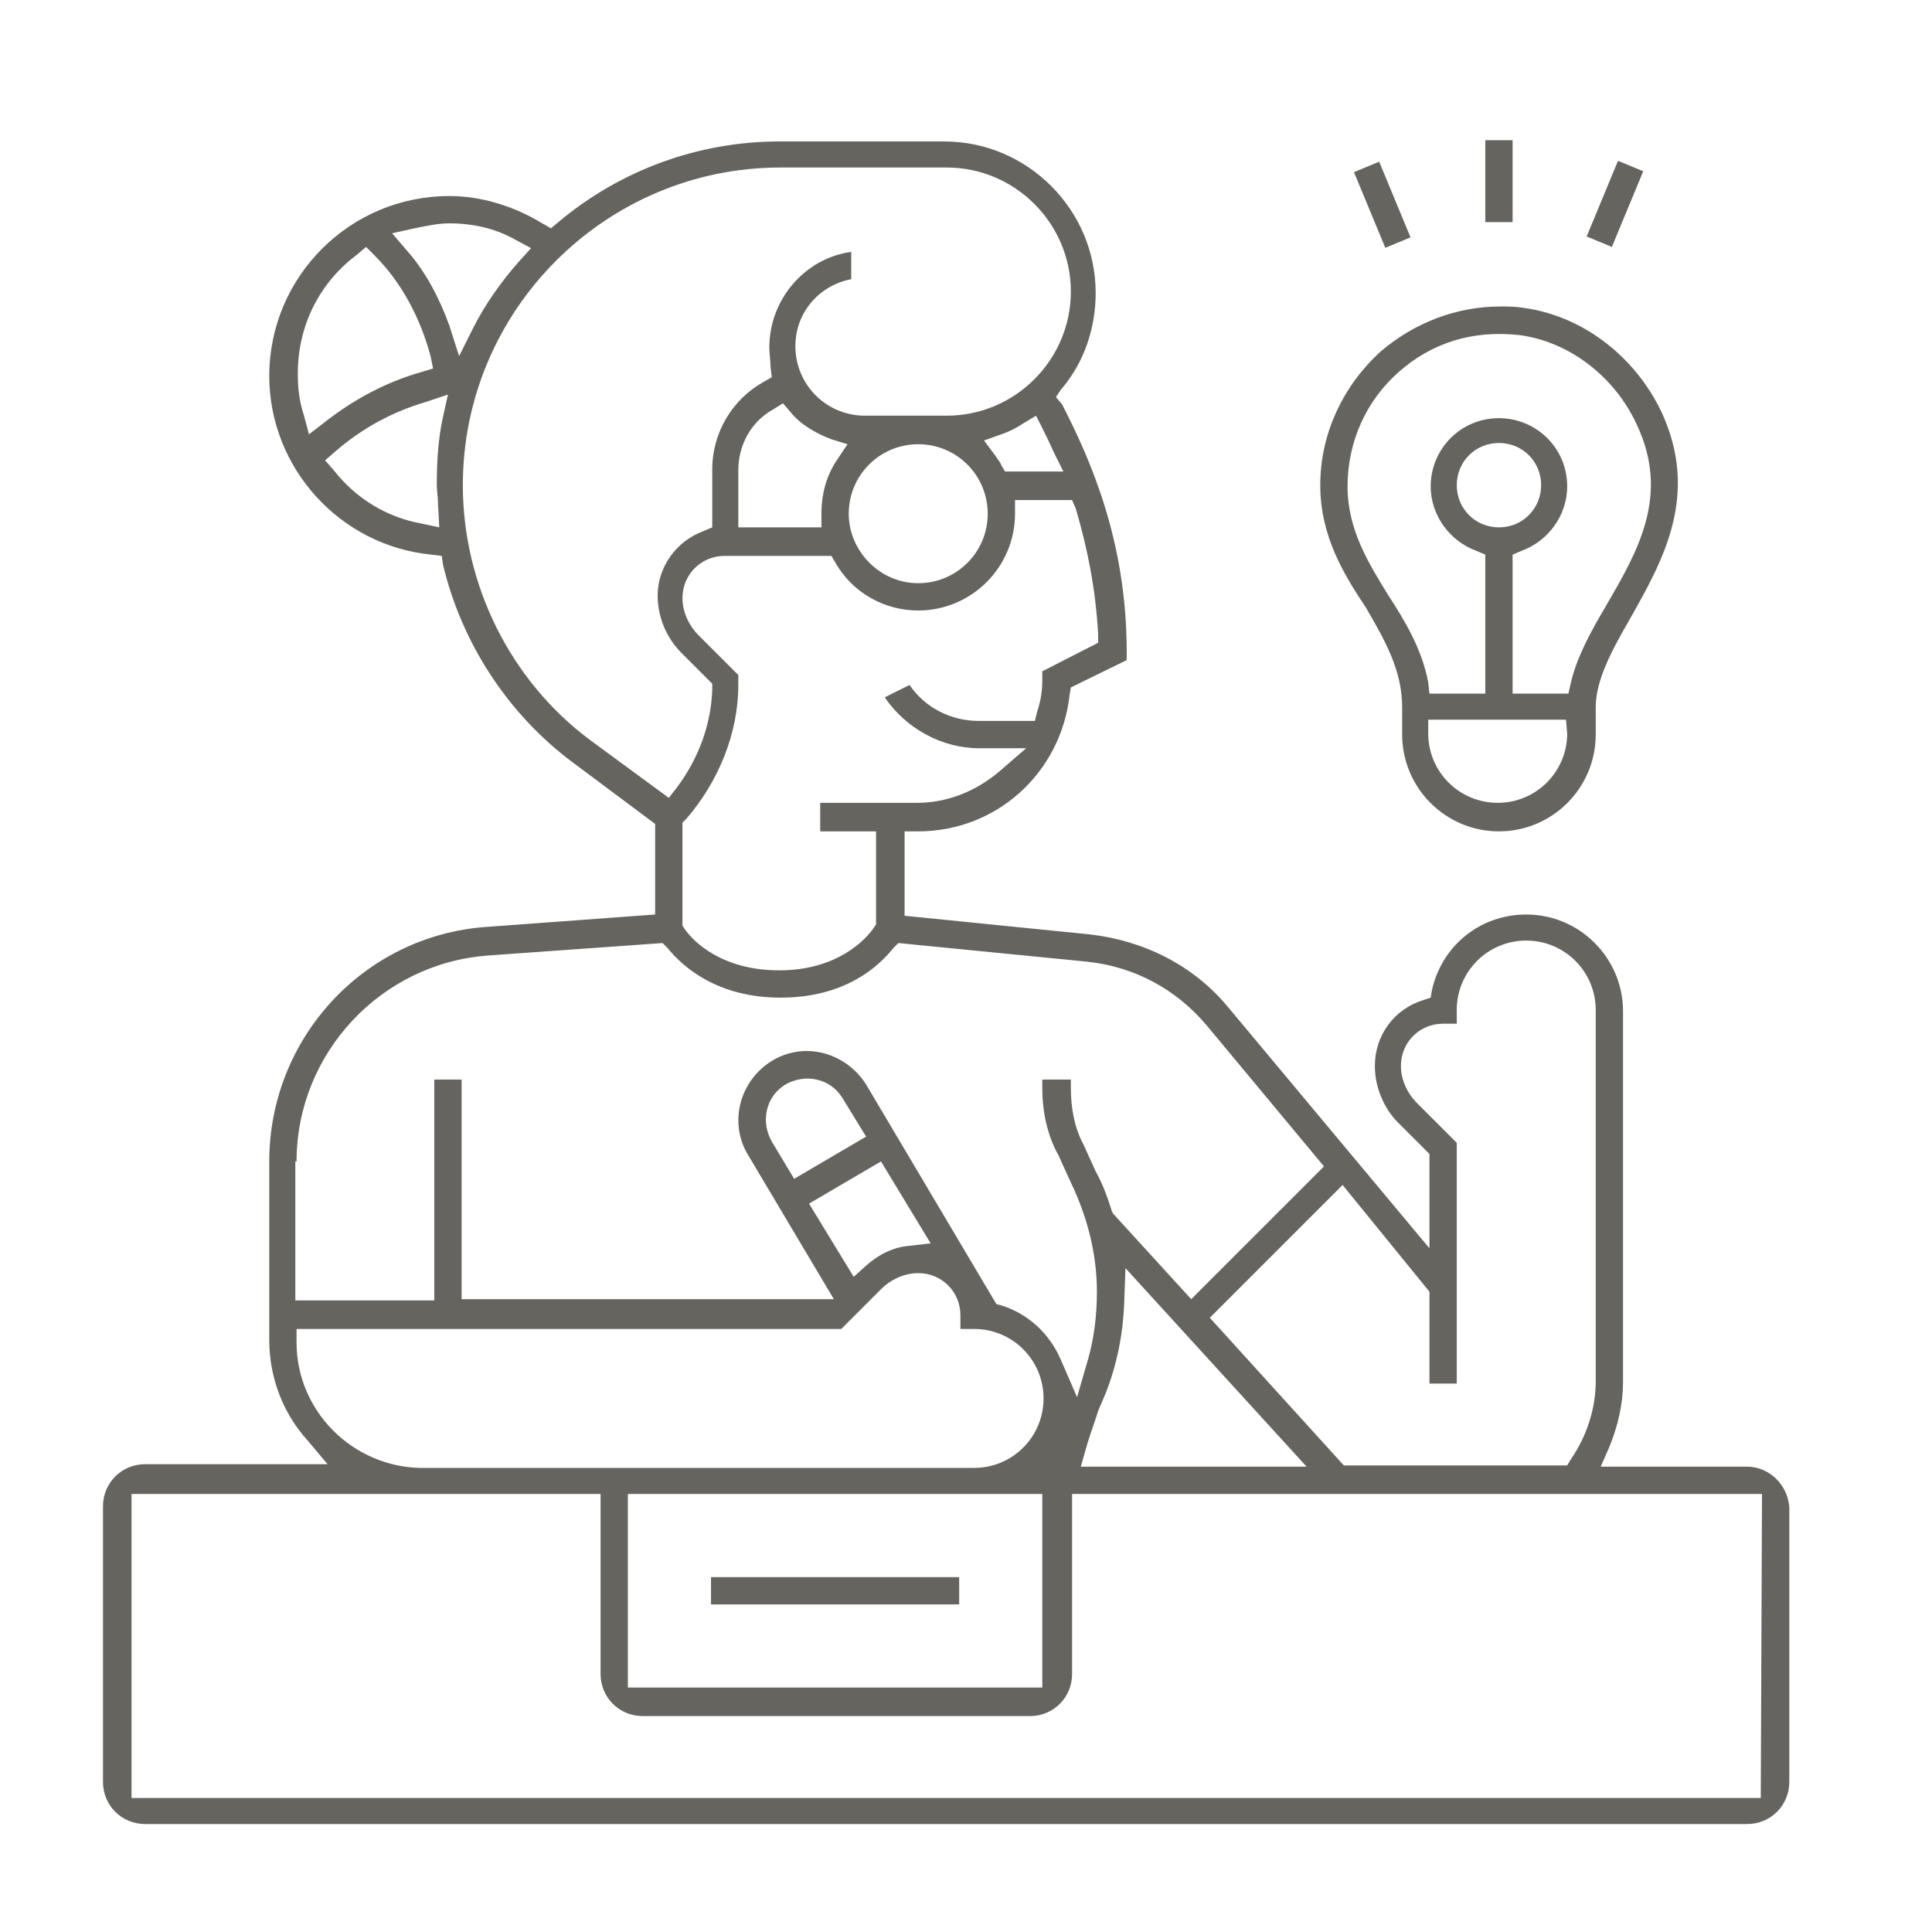
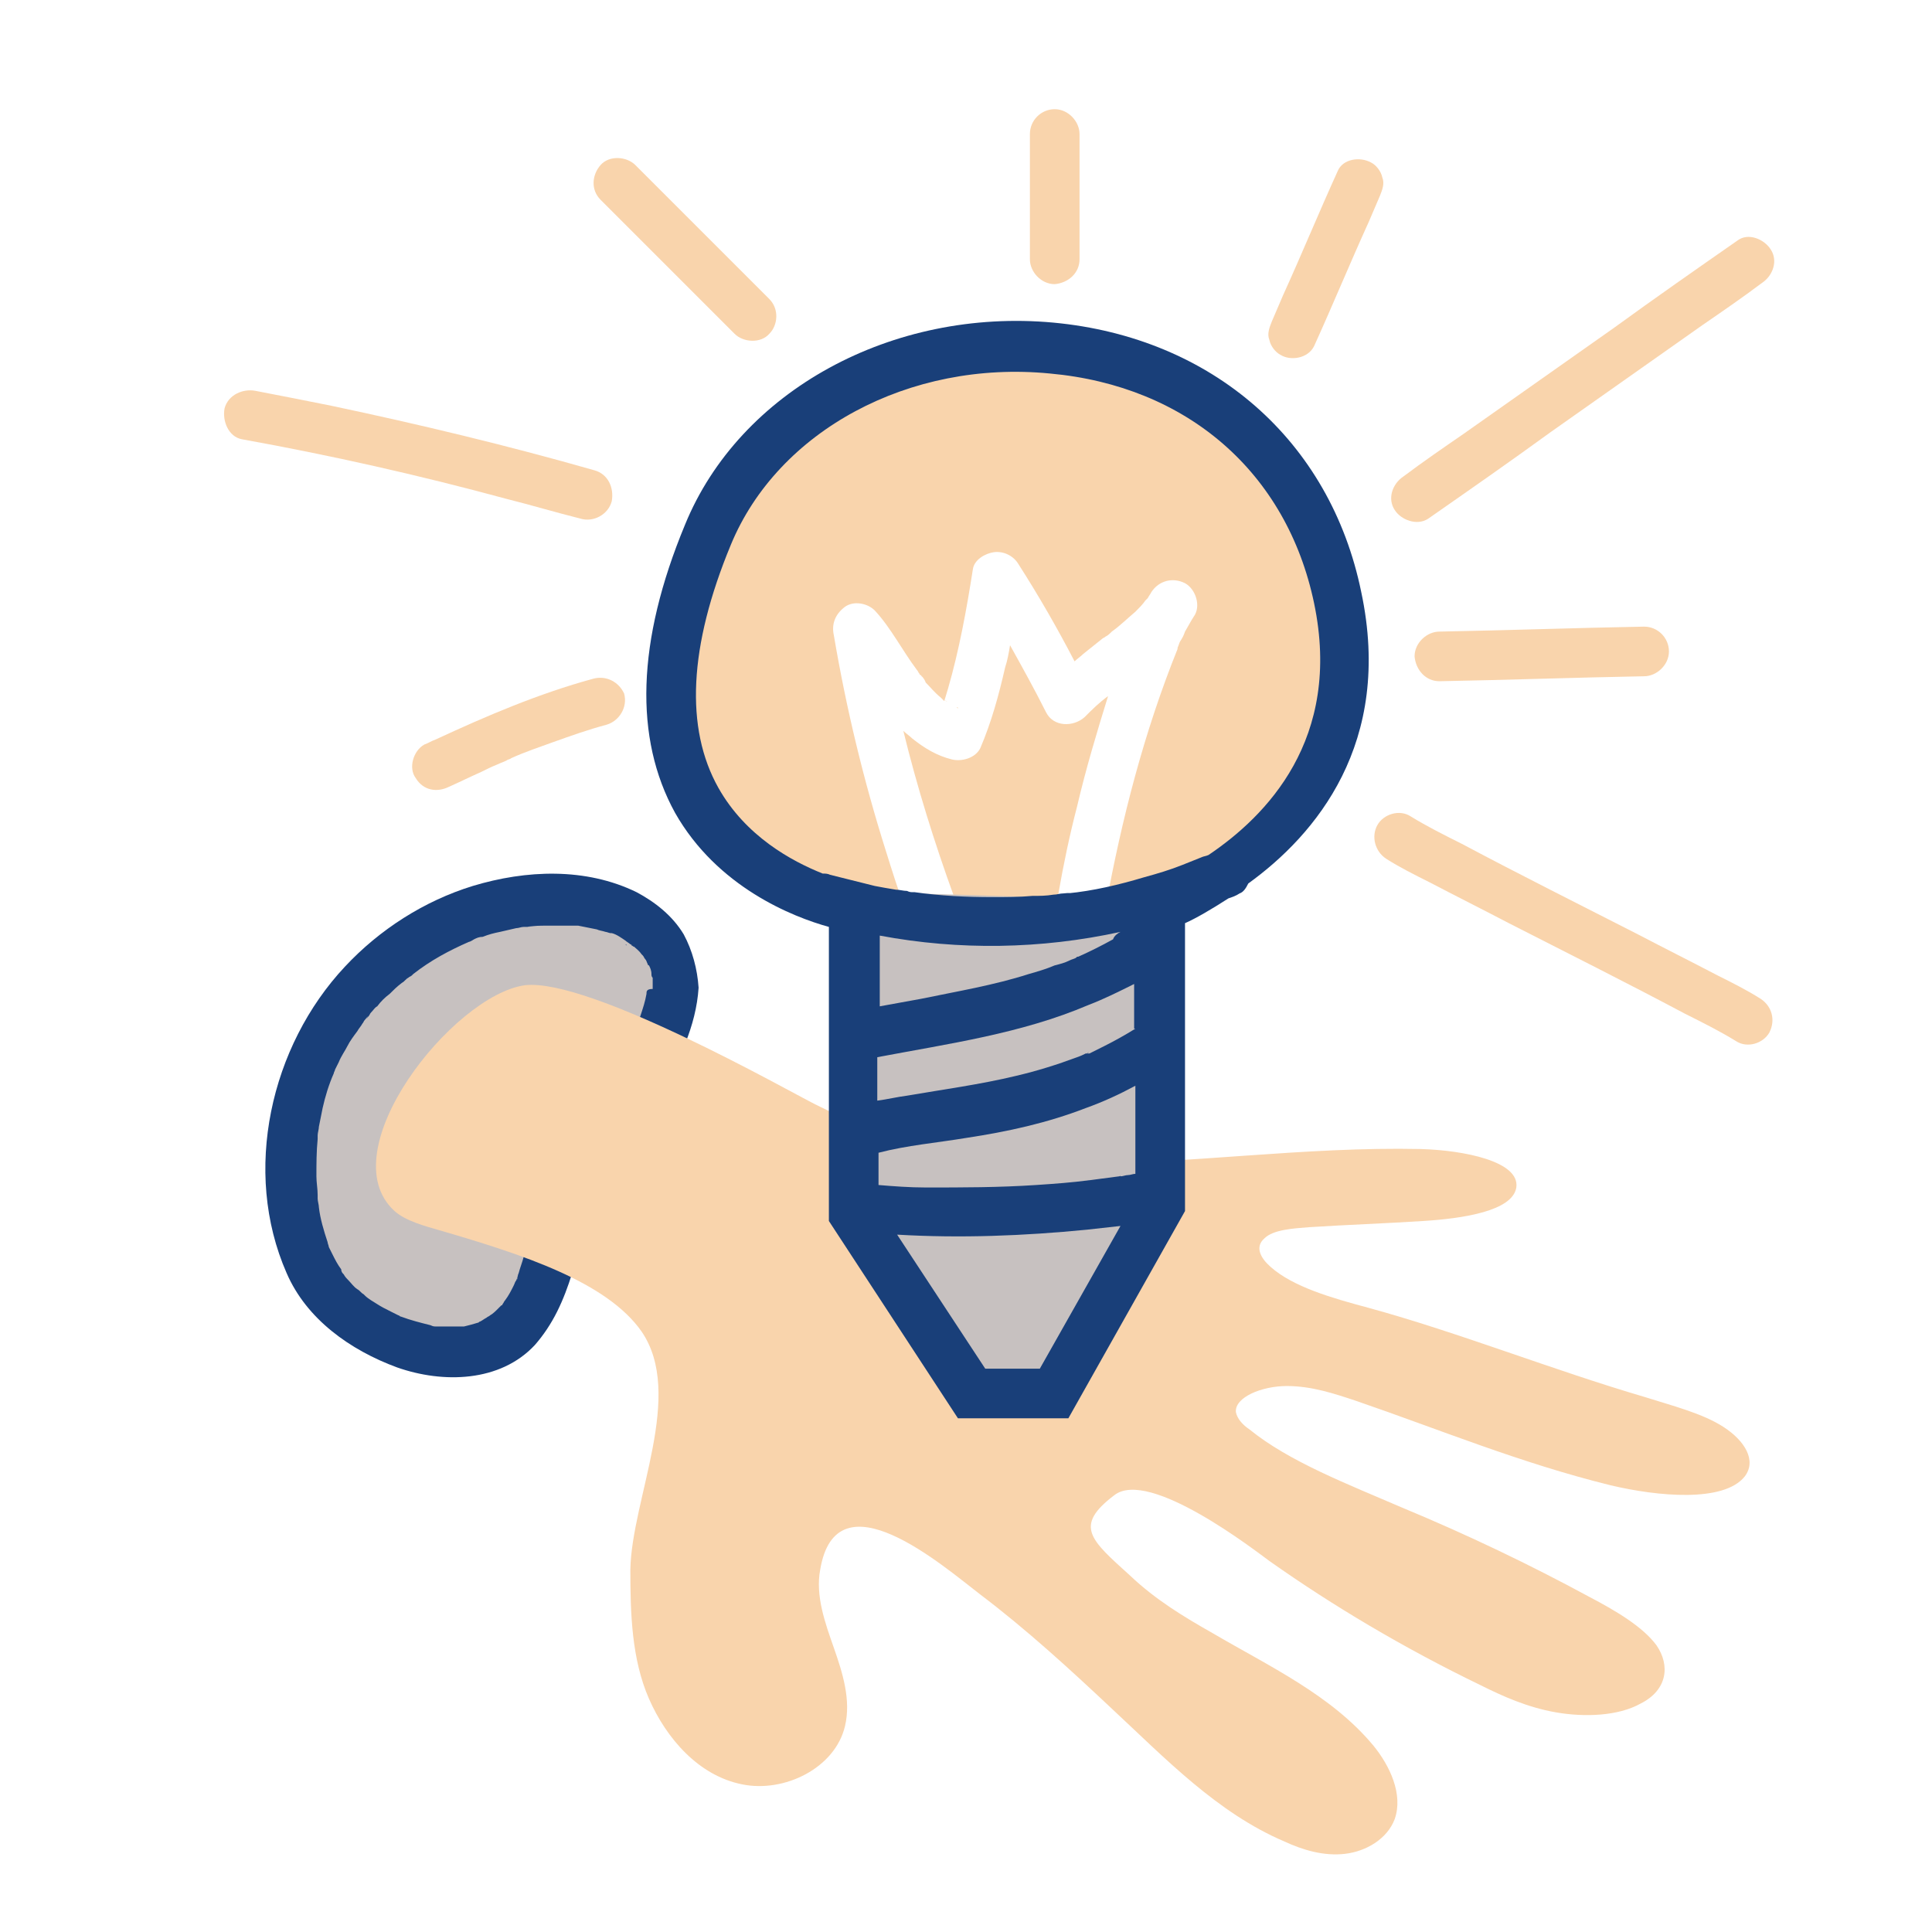
<svg xmlns="http://www.w3.org/2000/svg" version="1.1" id="Calque_1" x="0px" y="0px" viewBox="0 0 155.7 155.7" style="enable-background:new 0 0 155.7 155.7;" xml:space="preserve">
  <style type="text/css">
- 	.st0{fill:#66645f;}
+ 	.st0{fill:#C7C1C0;}
+ 	.st1{fill:#193F79;}
+ 	.st2{fill:#F9D4AC;}
</style>
-   <path class="st0" d="M140.8,118.2H129l0.7-1.6c0.7-1.7,1.1-3.5,1.1-5.2V81.5c0-4.3-3.5-7.8-7.8-7.8c-3.7,0-6.8,2.5-7.6,6.1l-0.1,0.6  l-0.6,0.2c-2.3,0.7-3.9,2.8-3.9,5.3c0,1.7,0.7,3.4,1.9,4.6l2.5,2.5v7.6L99,81.2c-2.8-3.4-6.8-5.4-11.2-5.9l-14.9-1.5V67H74  c6.3,0,11.5-4.7,12.2-11l0.1-0.6l4.5-2.2v-0.7c0-9-3-15.6-5.2-19.9L85.1,32l0.4-0.6c1.9-2.2,2.8-5,2.8-7.8c0-6.7-5.5-12.2-12.2-12.2  H62.8c-6.5,0-12.8,2.3-17.8,6.5l-0.6,0.5l-0.7-0.4c-2.3-1.4-4.9-2.2-7.5-2.2c-8,0-14.5,6.5-14.5,14.5c0,7.4,5.7,13.7,13.1,14.4  l0.8,0.1l0.1,0.7c1.5,6.3,5.2,12,10.4,15.9l6.7,5v7.3l-13.6,1c-9.9,0.7-17.5,9-17.5,18.9V108c0,3,1.1,5.9,3.1,8.1l1.6,1.9H11.7  c-1.9,0-3.4,1.5-3.4,3.4v22.2c0,1.9,1.5,3.4,3.4,3.4h129.1c1.9,0,3.4-1.5,3.4-3.4v-22.1C144.1,119.7,142.6,118.2,140.8,118.2z   M115.2,104.1v7.4h2.2V92.1l-3.2-3.2c-0.8-0.8-1.3-1.9-1.3-3c0-1.9,1.5-3.4,3.4-3.4h1.1v-1.1c0-3.1,2.5-5.6,5.6-5.6  c3.1,0,5.6,2.5,5.6,5.6v29.9c0,2.2-0.7,4.4-2,6.3l-0.3,0.5h-18l-10.8-11.9l10.7-10.7L115.2,104.1z M105.3,118.2H87.1l0.4-1.4  c0.3-1.1,0.7-2.1,1-3.1l0.6-1.4c0.9-2.3,1.4-4.7,1.5-7.3l0.1-2.8L105.3,118.2z M86.7,41c1,3.4,1.6,6.6,1.8,10.1v0.7L84,54.1v0.7  c0,0.8-0.1,1.6-0.4,2.5l-0.2,0.8h-4.5c-2.2,0-4.3-1-5.6-2.9l-2,1c1.7,2.5,4.6,4.1,7.6,4.1h3.8l-2.2,1.9c-1.9,1.6-4.2,2.5-6.6,2.5  h-7.8V67h4.5v7.5l-0.2,0.3c-0.7,1-3,3.4-7.6,3.4s-6.9-2.3-7.6-3.3L55,74.6v-8.3l0.3-0.3c2.6-3,4.2-6.9,4.2-10.8v-0.8l-3.2-3.2  c-0.8-0.8-1.3-1.9-1.3-3c0-1.9,1.5-3.4,3.4-3.4h8.6l0.3,0.5c1.4,2.5,4,3.9,6.7,3.9c4.3,0,7.8-3.5,7.8-7.8v-1.1h4.6L86.7,41z   M59.5,42.5v-4.6c0-2,1-3.9,2.8-4.9l0.8-0.5l0.6,0.7c0.8,1,2,1.7,3.3,2.2l1.3,0.4L67.5,37c-0.9,1.3-1.3,2.8-1.3,4.4v1.1H59.5z   M68.4,41.4c0-3.1,2.5-5.6,5.6-5.6c3.1,0,5.6,2.5,5.6,5.6c0,3.1-2.5,5.6-5.6,5.6C70.9,47,68.4,44.4,68.4,41.4z M85.7,38H81l-0.3-0.5  c-0.1-0.3-0.4-0.6-0.5-0.8l-0.9-1.2l1.4-0.5c0.6-0.2,1.2-0.5,1.8-0.9l1-0.6l0.5,1c0.3,0.6,0.6,1.2,0.9,1.9L85.7,38z M24.5,33.5  c-0.4-1.2-0.5-2.3-0.5-3.4c0-3.8,1.7-7.3,4.8-9.6l0.7-0.6l0.7,0.7c2.2,2.2,3.7,5.1,4.5,8.1l0.2,1l-1,0.3c-2.8,0.8-5.4,2.2-7.7,4  l-1.3,1L24.5,33.5z M35.7,33.6c-0.4,1.8-0.5,3.7-0.5,5.5c0,0.4,0.1,1,0.1,1.5l0.1,1.9l-1.4-0.3c-2.8-0.5-5.3-2-7.1-4.3l-0.7-0.8  l0.8-0.7c2.2-1.9,4.6-3.2,7.3-4l1.8-0.6L35.7,33.6z M36.2,26.2c-0.8-2.2-1.9-4.3-3.4-6l-1.2-1.4l1.8-0.4c1-0.2,1.9-0.4,2.8-0.4  c1.9,0,3.7,0.4,5.3,1.3l1.3,0.7l-1,1.1c-1.4,1.6-2.7,3.4-3.7,5.4L37,28.7L36.2,26.2z M47.5,59.6c-6.4-4.8-10.2-12.5-10.2-20.5  c0-14.1,11.5-25.6,25.6-25.6h13.4c5.5,0,10,4.5,10,10s-4.5,10-10,10h-6.6c-3.1,0-5.6-2.5-5.6-5.6c0-2.7,1.9-4.9,4.5-5.4v-2.2  c-3.7,0.5-6.6,3.8-6.6,7.7c0,0.5,0.1,1.1,0.1,1.6l0.1,0.8l-0.7,0.4c-2.5,1.4-4.1,4.1-4.1,7v4.7l-0.7,0.3c-2.2,0.8-3.7,2.9-3.7,5.2  c0,1.7,0.7,3.4,1.9,4.6l2.5,2.5v0.5c-0.1,2.8-1.1,5.5-2.8,7.8l-0.7,0.9L47.5,59.6z M23.9,93.6c0-8.7,6.8-16,15.5-16.6l14-1l0.4,0.4  c1.2,1.5,4,4,9.1,4c5.2,0,7.9-2.5,9.1-4l0.4-0.4l15.2,1.5c3.8,0.4,7.2,2.2,9.7,5.2l9.4,11.3L96,104.7l-6.3-6.9l-0.1-0.2  c-0.4-1.3-0.8-2.3-1.3-3.2l-1-2.2c-0.7-1.3-1-2.9-1-4.5v-0.7H84v0.7c0,1.9,0.4,3.8,1.3,5.4l1,2.2c1.3,2.7,2.1,5.7,2.1,8.8  c0,1.8-0.2,3.6-0.7,5.4l-0.9,3.1l-1.3-3c-0.9-2.1-2.6-3.7-4.8-4.4l-0.4-0.1L69.8,87.4c-1-1.6-2.8-2.7-4.8-2.7c-1,0-2,0.3-2.8,0.8  c-2.6,1.6-3.5,5-1.9,7.6l6.9,11.6h-30V87h-2.2v17.8H23.8V93.6H23.9z M71,93.6l4,6.6l-1.7,0.2c-1.3,0.1-2.5,0.7-3.5,1.6l-1,0.9  l-3.6-5.9L71,93.6z M64,95l-1.8-3c-0.4-0.7-0.6-1.6-0.4-2.5c0.2-0.9,0.7-1.6,1.5-2.1c0.7-0.4,1.6-0.6,2.5-0.4  c0.9,0.2,1.6,0.7,2.1,1.5l1.9,3.1L64,95z M23.9,108.2v-1.1h43.9l3.2-3.2c0.8-0.8,1.9-1.3,3-1.3c1.9,0,3.4,1.5,3.4,3.4v1.1h1.1  c3.1,0,5.6,2.5,5.6,5.6s-2.5,5.6-5.6,5.6H33.9C28.4,118.2,23.9,113.7,23.9,108.2z M84,120.4V136H50.6v-15.6H84z M141.9,144.9H10.6  v-24.5h37.8v14.5c0,1.9,1.5,3.4,3.4,3.4H83c1.9,0,3.4-1.5,3.4-3.4v-14.5H142L141.9,144.9L141.9,144.9z" />
-   <rect x="57.3" y="127.1" class="st0" width="20" height="2.2" />
-   <path class="st0" d="M113,57v2.2c0,4.3,3.5,7.8,7.8,7.8c4.3,0,7.8-3.5,7.8-7.8V57c0-2.2,1.3-4.6,2.8-7.2c2.6-4.6,5.6-9.9,2.5-16.6  c-2.2-4.6-6.5-7.8-11.2-8.4c-0.6-0.1-1.2-0.1-1.8-0.1c-3.5,0-6.9,1.3-9.6,3.6c-3.1,2.8-4.9,6.7-4.9,10.8s1.9,7.2,3.7,9.9  C111.6,51.6,113,54,113,57z M126.3,59.1c0,3.1-2.5,5.6-5.6,5.6s-5.6-2.5-5.6-5.6V58h11.1L126.3,59.1L126.3,59.1z M112.7,30  c2.7-2.4,6-3.4,9.7-3c4,0.5,7.7,3.3,9.5,7.2c2.7,5.7,0.1,10.2-2.4,14.5c-1.3,2.2-2.4,4.2-2.9,6.3l-0.2,0.9h-4.5V44.7l0.7-0.3  c2.2-0.8,3.7-2.9,3.7-5.2c0-3.1-2.5-5.5-5.5-5.5c-3.1,0-5.5,2.5-5.5,5.5c0,2.3,1.5,4.4,3.7,5.2l0.7,0.3v11.2h-4.5l-0.1-0.9  c-0.5-2.7-1.9-5-3.2-7c-1.6-2.6-3.3-5.3-3.3-8.8C108.6,35.6,110.1,32.3,112.7,30z M120.8,42.5c-1.9,0-3.4-1.5-3.4-3.4  s1.5-3.4,3.4-3.4c1.9,0,3.4,1.5,3.4,3.4S122.7,42.5,120.8,42.5z" />
-   <rect x="119.7" y="11.3" class="st0" width="2.2" height="6.6" />
-   <rect x="110.3" y="13.2" transform="matrix(0.9238 -0.3828 0.3828 0.9238 2.1675 43.9019)" class="st0" width="2.2" height="6.6" />
-   <rect x="126.9" y="15.3" transform="matrix(0.3827 -0.9239 0.9239 0.3827 65.1693 130.4451)" class="st0" width="6.6" height="2.2" />
+   <g>
+     <path class="st0" d="M43.1,104.7c-0.6,1.3-1.5,2.5-2.7,3.3c-4.2,2.7-10.9-0.1-13.8-3.4c-1.7-1.8-2.5-4.3-2.9-6.7   c-1-5.7,0.5-11.7,3.8-16.4s8.7-7.9,14.4-8.8c3-0.5,6.2-0.2,8.8,1.3c8.7,5-2,15.9-4.5,21.4C45,97.9,44.5,101.8,43.1,104.7z" />
+     <g>
+       <path class="st1" d="M35.1,106.9c0.1,0,0.2,0,0.2,0c0,0,0,0,0,0C35.2,106.9,35.1,106.9,35.1,106.9z" />
+       <path class="st1" d="M55.1,75.3c-0.9-1.5-2.3-2.6-3.8-3.4c-4.1-2-8.9-1.8-13.2-0.5c-3.9,1.2-7.5,3.5-10.3,6.5    c-6,6.4-8.3,16.5-4.7,24.7c1.6,3.7,5.1,6.2,8.9,7.6c3.7,1.3,8.3,1.2,11.1-1.8c0.7-0.8,1.3-1.7,1.8-2.7c1-2,1.5-4.1,2.1-6.2    c0.3-0.9,0.5-1.9,0.9-2.8c0-0.1,0.1-0.2,0.1-0.2c0,0,0,0,0,0c0.1-0.1,0.1-0.2,0.2-0.4c0.1-0.3,0.3-0.5,0.4-0.8    c1.4-2.4,3-4.7,4.5-7.1c1.6-2.6,3-5.5,3.2-8.6C56.2,78.1,55.8,76.6,55.1,75.3z M39.6,106.1C39.6,106.1,39.6,106.1,39.6,106.1    C39.7,106,39.8,105.9,39.6,106.1z M39.5,106.2C39.5,106.2,39.5,106.1,39.5,106.2C39.5,106.1,39.5,106.2,39.5,106.2z M40.5,105.2    C40.5,105.2,40.5,105.2,40.5,105.2C40.5,105.2,40.5,105.2,40.5,105.2z M52.1,80.1C52.1,80.1,52.1,80.1,52.1,80.1    c0,0.1,0,0.1,0,0.2C52.1,80.3,52.1,80.2,52.1,80.1c-0.1,0.6-0.3,1.2-0.5,1.8c-0.1,0.3-0.2,0.6-0.3,0.8c0-0.1,0,0-0.1,0.1    c0,0,0,0,0,0c0,0.1,0,0.1-0.1,0.2c0-0.1,0-0.1,0.1-0.1c-0.1,0.2-0.1,0.3-0.2,0.5c-0.3,0.7-0.6,1.3-1,1.9c-1.3,2.4-2.9,4.6-4.4,6.9    c-0.7,1.2-1.4,2.4-1.8,3.7c-0.6,1.8-1,3.6-1.6,5.4c-0.1,0.4-0.3,0.9-0.4,1.3c-0.1,0.2-0.1,0.5-0.2,0.6c0-0.1,0.1-0.2,0.1-0.2    c0,0.1-0.1,0.2-0.1,0.2c-0.1,0.1-0.1,0.2-0.2,0.4c-0.2,0.4-0.4,0.8-0.7,1.2c-0.1,0.1-0.1,0.2-0.2,0.3c0,0,0,0.1-0.1,0.1    c-0.1,0.1-0.4,0.4-0.4,0.4c0,0-0.3,0.3-0.5,0.4c-0.1,0.1-0.2,0.1-0.3,0.2c-0.2,0.1-0.3,0.2-0.5,0.3c-0.1,0-0.1,0.1-0.2,0.1    c0,0,0,0,0,0c-0.3,0.1-0.7,0.2-1.1,0.3c-0.1,0-0.1,0-0.2,0c-0.2,0-0.4,0-0.6,0c-0.4,0-0.8,0-1.1,0c-0.1,0-0.1,0-0.2,0    c0,0,0,0,0.1,0c0,0-0.1,0-0.1,0c0,0-0.1,0-0.1,0c-0.1,0-0.1,0-0.1,0c-0.1,0-0.2,0-0.4-0.1c-0.8-0.2-1.6-0.4-2.4-0.7c0,0,0,0,0,0    c-0.1,0-0.1-0.1-0.2-0.1c-0.2-0.1-0.4-0.2-0.6-0.3c-0.4-0.2-0.8-0.4-1.1-0.6c-0.3-0.2-0.7-0.4-1-0.7c0,0-0.1-0.1-0.1-0.1    c-0.2-0.1-0.3-0.3-0.5-0.4c-0.3-0.2-0.5-0.5-0.7-0.7c-0.1-0.1-0.3-0.3-0.4-0.5c0,0,0,0,0,0c-0.1-0.1-0.2-0.2-0.2-0.4    c-0.3-0.4-0.5-0.8-0.7-1.2c-0.1-0.2-0.2-0.4-0.3-0.6c0,0,0,0,0,0c0-0.1-0.1-0.3-0.1-0.4c-0.3-0.9-0.6-1.9-0.7-2.8    c0-0.2-0.1-0.5-0.1-0.7c0,0.1,0,0.2,0,0.3c0-0.1,0-0.2,0-0.3c0-0.1,0-0.2,0-0.3c0-0.5-0.1-1-0.1-1.5c0-1,0-2,0.1-3    c0-0.1,0-0.2,0-0.3c0,0,0,0,0,0c0,0,0,0,0,0c0-0.2,0.1-0.5,0.1-0.7c0.1-0.5,0.2-1,0.3-1.5c0.2-0.9,0.5-1.9,0.9-2.8    c0-0.1,0.1-0.2,0.1-0.3c0,0,0,0,0,0c0.1-0.2,0.2-0.4,0.3-0.6c0.2-0.5,0.5-0.9,0.7-1.3c0.2-0.4,0.5-0.8,0.8-1.2    c0.1-0.2,0.3-0.4,0.4-0.6c0.1-0.1,0.1-0.2,0.2-0.3c0,0,0.4-0.5,0.2-0.2c-0.2,0.3,0.1-0.1,0.1-0.1c0.1-0.1,0.1-0.2,0.2-0.3    c0.2-0.2,0.3-0.4,0.5-0.5c0.3-0.4,0.6-0.7,1-1c0.3-0.3,0.6-0.6,1-0.9c0.2-0.1,0.3-0.3,0.5-0.4c0.1-0.1,0.2-0.1,0.3-0.2    c0,0,0,0,0.1-0.1c1.4-1.1,2.9-1.9,4.5-2.6c0.1,0,0.4-0.2,0.4-0.2c0.2-0.1,0.4-0.2,0.7-0.2c0.5-0.2,0.9-0.3,1.4-0.4    c0.4-0.1,0.9-0.2,1.3-0.3c0.2,0,0.4-0.1,0.6-0.1c0.1,0,0.2,0,0.3,0c0.1,0,0.7-0.2,0.1,0c0.4-0.1,1-0.1,1.4-0.1c0.5,0,1,0,1.6,0    c0.2,0,0.5,0,0.7,0c0.1,0,0.2,0,0.3,0c0.5,0.1,1,0.2,1.5,0.3c0.2,0.1,0.4,0.1,0.7,0.2c0.1,0,0.3,0.1,0.4,0.1c0,0,0.1,0,0.1,0    c0.4,0.1,0.8,0.4,1.1,0.6c0.1,0.1,0.3,0.2,0.4,0.3c0,0,0.1,0,0.1,0.1c0,0,0,0,0,0c0.1,0,0.1,0.1,0.2,0.1c0,0-0.1-0.1-0.1-0.1    c0.2,0.2,0.5,0.4,0.7,0.7c0,0,0.1,0.1,0.1,0.1c0.1,0.1,0.1,0.2,0.2,0.3c0.1,0.1,0.1,0.2,0.2,0.4c0,0,0,0.1,0.1,0.1    c0.1,0.2,0.2,0.4,0.2,0.7c0,0.1,0,0.2,0.1,0.3c0,0,0,0.1,0,0.1c0,0.3,0,0.5,0,0.8C52.1,79.7,52.1,79.9,52.1,80.1    C52.1,79.9,52.1,79.9,52.1,80.1z M52.1,78.5c0,0,0,0.1,0,0.1C52.1,78.5,52.1,78.5,52.1,78.5z" />
+       <path class="st1" d="M50.5,76.2C50.5,76.1,50.5,76.1,50.5,76.2c-0.1-0.1-0.1-0.1-0.1-0.1C50.4,76.1,50.5,76.1,50.5,76.2    C50.6,76.2,50.6,76.2,50.5,76.2z" />
+       <path class="st1" d="M51.3,82.9C51.3,82.8,51.3,82.8,51.3,82.9c0-0.1,0.1-0.1,0.1-0.1C51.3,82.7,51.3,82.8,51.3,82.9    C51.2,82.9,51.3,82.9,51.3,82.9z" />
+       <path class="st1" d="M52.1,80.1C52.1,80.1,52.1,80.1,52.1,80.1c0-0.1,0-0.1,0-0.1C52.1,80,52.1,80.1,52.1,80.1    C52.1,80.1,52.1,80.1,52.1,80.1z" />
+     </g>
+   </g>
+   <g>
+     <path class="st2" d="M89,51.2C89,51.2,89,51.2,89,51.2C89.1,51.2,89,51.2,89,51.2C89,51.2,89,51.2,89,51.2z" />
+     <path class="st2" d="M95.5,50.9c-0.1,0.3-0.2,0.5-0.4,0.8c-0.1,0.2-0.1,0.3-0.2,0.5c0,0,0,0.1,0,0.1c-2.7,6.7-4.5,13.7-5.8,20.8   c-0.1,0.6-0.6,1-1.1,1.3c14.2-3.1,25.5-14.9,18.9-30.2c-3.5-8.3-13-14.4-21.8-15.4c-16.9-2-33.7,10.6-29.9,29.5   c1.3,6.4,6.1,11.7,12,14.4c5.9,2.7,12.7,3.1,19.1,2c0.3,0,0.6-0.1,0.9-0.2c-0.2,0-0.3,0-0.5,0c-1.1-0.3-1.6-1.4-1.4-2.5   c0.4-2.3,0.9-4.7,1.5-7c0.7-3,1.6-6,2.5-8.9c-0.7,0.5-1.3,1.1-1.9,1.7c-0.9,0.8-2.5,0.8-3.1-0.4c-0.9-1.8-1.9-3.6-2.9-5.4   c-0.1,0.6-0.2,1.2-0.4,1.8c-0.5,2.2-1.1,4.4-2,6.5c-0.4,0.8-1.5,1.1-2.3,0.9c-1.2-0.3-2.2-0.9-3.2-1.7c-0.2-0.2-0.5-0.4-0.7-0.6   c1.1,4.5,2.5,9,4.1,13.4c0.4,1.1-0.4,2.1-1.4,2.5c-1.1,0.4-2.1-0.4-2.5-1.4c-0.6-1.6-1.1-3.2-1.6-4.8c-1.8-5.7-3.2-11.5-4.2-17.4   c-0.2-0.9,0.1-1.7,0.9-2.3c0.7-0.5,1.8-0.3,2.4,0.3c1.3,1.4,2.2,3.2,3.4,4.8c0.1,0.1,0.1,0.2,0.2,0.3c0,0,0,0.1,0.1,0.1   c0.2,0.3,0.1,0.1,0,0c0,0,0,0-0.1-0.1c0.2,0.2,0.4,0.4,0.5,0.7c0.4,0.4,0.7,0.8,1.2,1.2c0.1,0.1,0.2,0.2,0.3,0.3c0,0,0,0,0,0   c0.1-0.3,0.2-0.7,0.3-1c0.9-3.1,1.5-6.4,2-9.6c0.1-0.8,1-1.3,1.7-1.4c0.8-0.1,1.6,0.3,2,1c1.6,2.5,3.1,5.1,4.5,7.8   c0.2-0.2,0.5-0.4,0.7-0.6c0.5-0.4,1-0.8,1.5-1.2c0.1-0.1,0.2-0.1,0.3-0.2c0.4-0.3,0.1-0.1,0,0c0.2-0.1,0.3-0.2,0.5-0.4   c0.7-0.5,1.3-1.1,1.9-1.6c0.3-0.3,0.6-0.6,0.8-0.9c0.1-0.1,0.1-0.1,0.2-0.2c0.1-0.2,0.2-0.3,0.3-0.5c0.6-0.9,1.7-1.2,2.7-0.7   c0.9,0.5,1.3,1.9,0.7,2.7C96,50,95.8,50.4,95.5,50.9z" />
+     <polygon class="st2" points="89.1,51.1 89.1,51.1 89.1,51.1  " />
+     <path class="st2" d="M77.1,57C77.2,57,77.2,57.1,77.1,57c0.1,0,0.1,0,0.1,0.1C77.1,57,77.1,57,77.1,57z" />
+     <path class="st2" d="M76.1,56.4C76.1,56.4,76.1,56.4,76.1,56.4C76.1,56.4,76.1,56.4,76.1,56.4C76.1,56.4,76.1,56.4,76.1,56.4z" />
+     <path class="st2" d="M76.1,56.4C76.3,56.5,76.5,56.7,76.1,56.4L76.1,56.4z" />
+   </g>
+   <path class="st2" d="M65.7,89c6.6,3.3,11.9,4.8,20.9,4.8c9.3,0,18.5-1.4,27.9-1.2c3.5,0.1,8,1,7.7,3.1c-0.3,1.9-4.3,2.5-7.5,2.7  c-3.1,0.2-6.1,0.3-9.2,0.5c-1.3,0.1-2.9,0.2-3.6,0.9c-0.8,0.7-0.3,1.6,0.5,2.3c1.8,1.6,4.9,2.5,7.9,3.3c7.3,2,14.8,5,22.3,7.2  c2.2,0.7,4.6,1.3,6.3,2.4c1.7,1.1,2.7,2.7,1.7,4c-1.7,2.1-7,1.6-10.8,0.7c-7.3-1.8-13.8-4.5-20.5-6.8c-1.8-0.6-3.6-1.2-5.6-1.2  c-2,0-4.2,0.9-4.1,2.1c0.1,0.5,0.5,1,1.1,1.4c3.2,2.6,7.9,4.4,12.3,6.3c5.3,2.2,10.3,4.6,15.1,7.2c2.1,1.1,4.3,2.4,5.4,3.9  c1.1,1.6,0.9,3.6-1.3,4.7c-1.8,1-4.5,1.1-6.8,0.7c-2.3-0.4-4.3-1.3-6.1-2.2c-6.2-3-11.9-6.4-17-10c-1.1-0.8-9.7-7.5-12.5-5.3  c-3.3,2.5-1.9,3.6,1.3,6.5c2,1.9,4.3,3.3,6.6,4.6c4.6,2.7,9.6,5,13,9.1c1.3,1.6,2.4,3.9,1.7,5.9c-0.6,1.6-2.3,2.6-4,2.8  s-3.4-0.3-4.9-1c-5.4-2.3-9.6-6.7-13.9-10.7c-3.4-3.2-6.9-6.4-10.6-9.2c-3-2.3-11.6-9.8-12.9-2c-0.4,2.1,0.4,4.3,1.1,6.3  c0.7,2,1.4,4.2,0.9,6.3c-0.8,3.4-4.9,5.4-8.3,4.7c-3.5-0.7-6.1-3.7-7.5-6.9s-1.5-6.9-1.5-10.4c0.1-5.7,4.4-14.1,0.9-19.2  c-2.8-4-9.6-6.2-16.1-8.1c-1.4-0.4-2.9-0.8-3.8-1.6c-5.3-4.8,4.7-17.4,10.5-18.2C47.5,78.8,63.5,87.9,65.7,89z" />
+   <path class="st0" d="M92.1,74c-0.3-0.4-0.6-0.8-0.9-0.9c-1.2-0.6-2.6-0.6-4-0.7c-4.6-0.1-9.2-0.3-13.8-0.4  c-6.9-0.2-4.5,8.8-4.5,13.7c0,4,0,8,0,12l9.5,14.5h6.6c0,0,8.6-15.2,8.6-15.2C95.2,94.1,94.8,78.3,92.1,74z" />
+   <g>
+     <path class="st2" d="M111.7,69.2c1.1,0.7,2.3,1.3,3.5,1.9c2.1,1.1,4.3,2.2,6.4,3.3c4.7,2.4,9.5,4.8,14.2,7.3   c1.4,0.7,2.8,1.4,4.1,2.2c0.9,0.6,2.2,0.2,2.7-0.7c0.5-1,0.2-2.1-0.7-2.7c-1.1-0.7-2.3-1.3-3.5-1.9c-2.1-1.1-4.3-2.2-6.4-3.3   c-4.7-2.4-9.5-4.8-14.2-7.3c-1.4-0.7-2.8-1.4-4.1-2.2c-0.9-0.6-2.2-0.2-2.7,0.7C110.5,67.4,110.8,68.6,111.7,69.2L111.7,69.2z" />
+   </g>
+   <g>
+     <path class="st2" d="M116,54.9c5.5-0.1,11-0.3,16.5-0.4c1,0,2-0.9,2-2c0-1.1-0.9-2-2-2c-5.5,0.1-11,0.3-16.5,0.4c-1,0-2,0.9-2,2   C114.1,54,114.9,54.9,116,54.9L116,54.9z" />
+   </g>
+   <g>
+     <path class="st2" d="M115.1,41.8c3.3-2.3,6.6-4.6,9.9-7c4.1-2.9,8.1-5.7,12.2-8.6c1.6-1.1,3.2-2.2,4.8-3.4c0.9-0.6,1.3-1.8,0.7-2.7   c-0.5-0.8-1.8-1.4-2.7-0.7c-3.3,2.3-6.6,4.6-9.9,7c-4.1,2.9-8.1,5.7-12.2,8.6c-1.6,1.1-3.2,2.2-4.8,3.4c-0.9,0.6-1.3,1.8-0.7,2.7   C112.9,41.9,114.2,42.4,115.1,41.8L115.1,41.8z" />
+   </g>
+   <g>
+     <path class="st2" d="M105.9,27.9c1.5-3.3,2.9-6.7,4.4-10c0.3-0.7,0.6-1.4,0.9-2.1c0.2-0.5,0.4-1,0.2-1.5c-0.1-0.5-0.5-1-0.9-1.2   c-0.9-0.5-2.3-0.3-2.7,0.7c-1.5,3.3-2.9,6.7-4.4,10c-0.3,0.7-0.6,1.4-0.9,2.1c-0.2,0.5-0.4,1-0.2,1.5c0.1,0.5,0.5,1,0.9,1.2   C104,29.1,105.4,28.9,105.9,27.9L105.9,27.9z" />
+   </g>
+   <g>
+     <path class="st2" d="M87,20.9c0-3.4,0-6.7,0-10.1c0-1-0.9-2-2-2c-1.1,0-2,0.9-2,2c0,3.4,0,6.7,0,10.1c0,1,0.9,2,2,2   C86.1,22.8,87,22,87,20.9L87,20.9z" />
+   </g>
+   <g>
+     <path class="st2" d="M62,24.1c-2.9-2.9-5.9-5.9-8.8-8.8c-0.7-0.7-1.4-1.4-2-2c-0.7-0.7-2.1-0.8-2.8,0c-0.7,0.8-0.8,2,0,2.8   c2.9,2.9,5.9,5.9,8.8,8.8c0.7,0.7,1.4,1.4,2,2c0.7,0.7,2.1,0.8,2.8,0C62.7,26.2,62.8,24.9,62,24.1L62,24.1z" />
+   </g>
+   <g>
+     <path class="st2" d="M47.9,37.9c-7-2-14.1-3.7-21.2-5.2c-2-0.4-4-0.8-6.1-1.2c-1-0.2-2.2,0.3-2.5,1.4c-0.2,1,0.3,2.3,1.4,2.5   c7.2,1.3,14.3,2.9,21.3,4.8c2,0.5,4,1.1,6,1.6c1,0.3,2.2-0.3,2.5-1.4C49.5,39.3,49,38.2,47.9,37.9L47.9,37.9z" />
+   </g>
+   <g>
+     <path class="st2" d="M47.8,54.7c-4.4,1.2-8.6,3-12.7,4.9c-0.3,0.1-0.6,0.3-0.9,0.4c-0.9,0.5-1.3,1.9-0.7,2.7c0.6,1,1.7,1.2,2.7,0.7   c0.9-0.4,1.7-0.8,2.6-1.2c0.4-0.2,0.8-0.4,1.3-0.6c0.2-0.1,0.5-0.2,0.7-0.3c0.3-0.1-0.4,0.1,0,0c0.1-0.1,0.3-0.1,0.4-0.2   c1.1-0.5,2.3-0.9,3.4-1.3c1.4-0.5,2.8-1,4.3-1.4c1-0.3,1.7-1.4,1.4-2.5C49.9,55,48.9,54.4,47.8,54.7L47.8,54.7z" />
+   </g>
+   <g>
+     <path class="st1" d="M109.7,47.7c-2.5-12.2-12-20.5-24.8-21.7c-13-1.2-25.3,5.5-29.7,16.3c-3.9,9.4-4.1,17.2-0.8,23.2   c3.4,6,9.5,8.4,12.4,9.2v23.7l10.4,15.9h8.9l9.4-16.7V74.4c0.9-0.4,2.1-1.1,3.5-2c0.3-0.1,0.6-0.2,0.9-0.4c0.3-0.1,0.5-0.4,0.7-0.8   C106,67.3,112.3,59.9,109.7,47.7z M57.9,63.5c-2.7-4.8-2.4-11.4,1-19.6c3.8-9.2,14.4-14.9,25.7-13.8c11.1,1,19.1,8,21.3,18.5   c2.3,11-3.9,17.2-8.5,20.3c-0.2,0.1-0.4,0.1-0.6,0.2c-0.5,0.2-1,0.4-1.5,0.6c-1,0.4-2,0.7-3.1,1c-2,0.6-4.1,1.1-6.2,1.3   c0.6-0.1-0.2,0-0.3,0c-0.3,0-0.5,0.1-0.8,0.1c-0.6,0.1-1.1,0.1-1.7,0.1c-1.1,0.1-2.1,0.1-3.2,0.1c-2.1,0-4.2-0.1-6.3-0.4   c0,0-0.1,0-0.1,0c-0.2,0-0.3,0-0.5-0.1c-0.3,0-0.6-0.1-0.9-0.1c-0.6-0.1-1.2-0.2-1.7-0.3c-1.2-0.3-2.4-0.6-3.6-0.9   c-0.2-0.1-0.4-0.1-0.6-0.1C63.8,69.4,60.1,67.4,57.9,63.5z M90.2,94.8C90.2,94.8,90.2,94.8,90.2,94.8c-0.8,0.1-1.5,0.2-2.3,0.3   c-1.5,0.2-2.9,0.3-4.4,0.4c-3,0.2-5.9,0.2-8.9,0.2c-1.3,0-2.6-0.1-3.8-0.2v-2.6c2.3-0.6,4.7-0.8,7.1-1.2c3.3-0.5,6.5-1.2,9.6-2.4   c1.4-0.5,2.7-1.1,4-1.8v7.1c-0.2,0-0.4,0.1-0.6,0.1c-0.2,0-0.4,0.1-0.6,0.1C90.3,94.7,90.3,94.8,90.2,94.8z M90.3,75.1   c-0.2,0.1-0.5,0.3-0.6,0.6c-0.9,0.5-1.9,1-2.8,1.4c-0.1,0-0.1,0-0.2,0.1c0,0,0,0,0,0c-0.2,0.1-0.3,0.1-0.5,0.2   c-0.4,0.2-0.8,0.3-1.2,0.4c-0.7,0.3-1.4,0.5-2.1,0.7c-2.8,0.9-5.8,1.4-8.7,2c-1.1,0.2-2.2,0.4-3.3,0.6v-5.7   C77.3,76.6,83.9,76.5,90.3,75.1z M91.5,82.9c-0.8,0.5-1.7,1-2.5,1.4c-0.4,0.2-0.8,0.4-1.2,0.6c0,0-0.1,0-0.1,0c0,0,0,0-0.1,0   c0,0,0,0-0.1,0c0,0,0,0,0,0c0,0,0,0,0,0c-0.2,0.1-0.4,0.2-0.7,0.3c-1.6,0.6-3.2,1.1-4.9,1.5c-2.9,0.7-5.9,1.1-8.8,1.6   c-0.8,0.1-1.6,0.3-2.4,0.4v-3.5c5.8-1.1,11.6-1.9,17-4.2c1.3-0.5,2.5-1.1,3.7-1.7V82.9z M83.8,110.3h-4.4l-7.1-10.8   c5.1,0.3,10.2,0.1,15.3-0.4c0.9-0.1,1.8-0.2,2.7-0.3L83.8,110.3z" />
+     <path class="st1" d="M87.6,84.9C87.6,84.9,87.6,84.9,87.6,84.9c0,0,0.1,0,0.1-0.1C87.8,84.8,87.7,84.8,87.6,84.9z" />
+   </g>
</svg>
